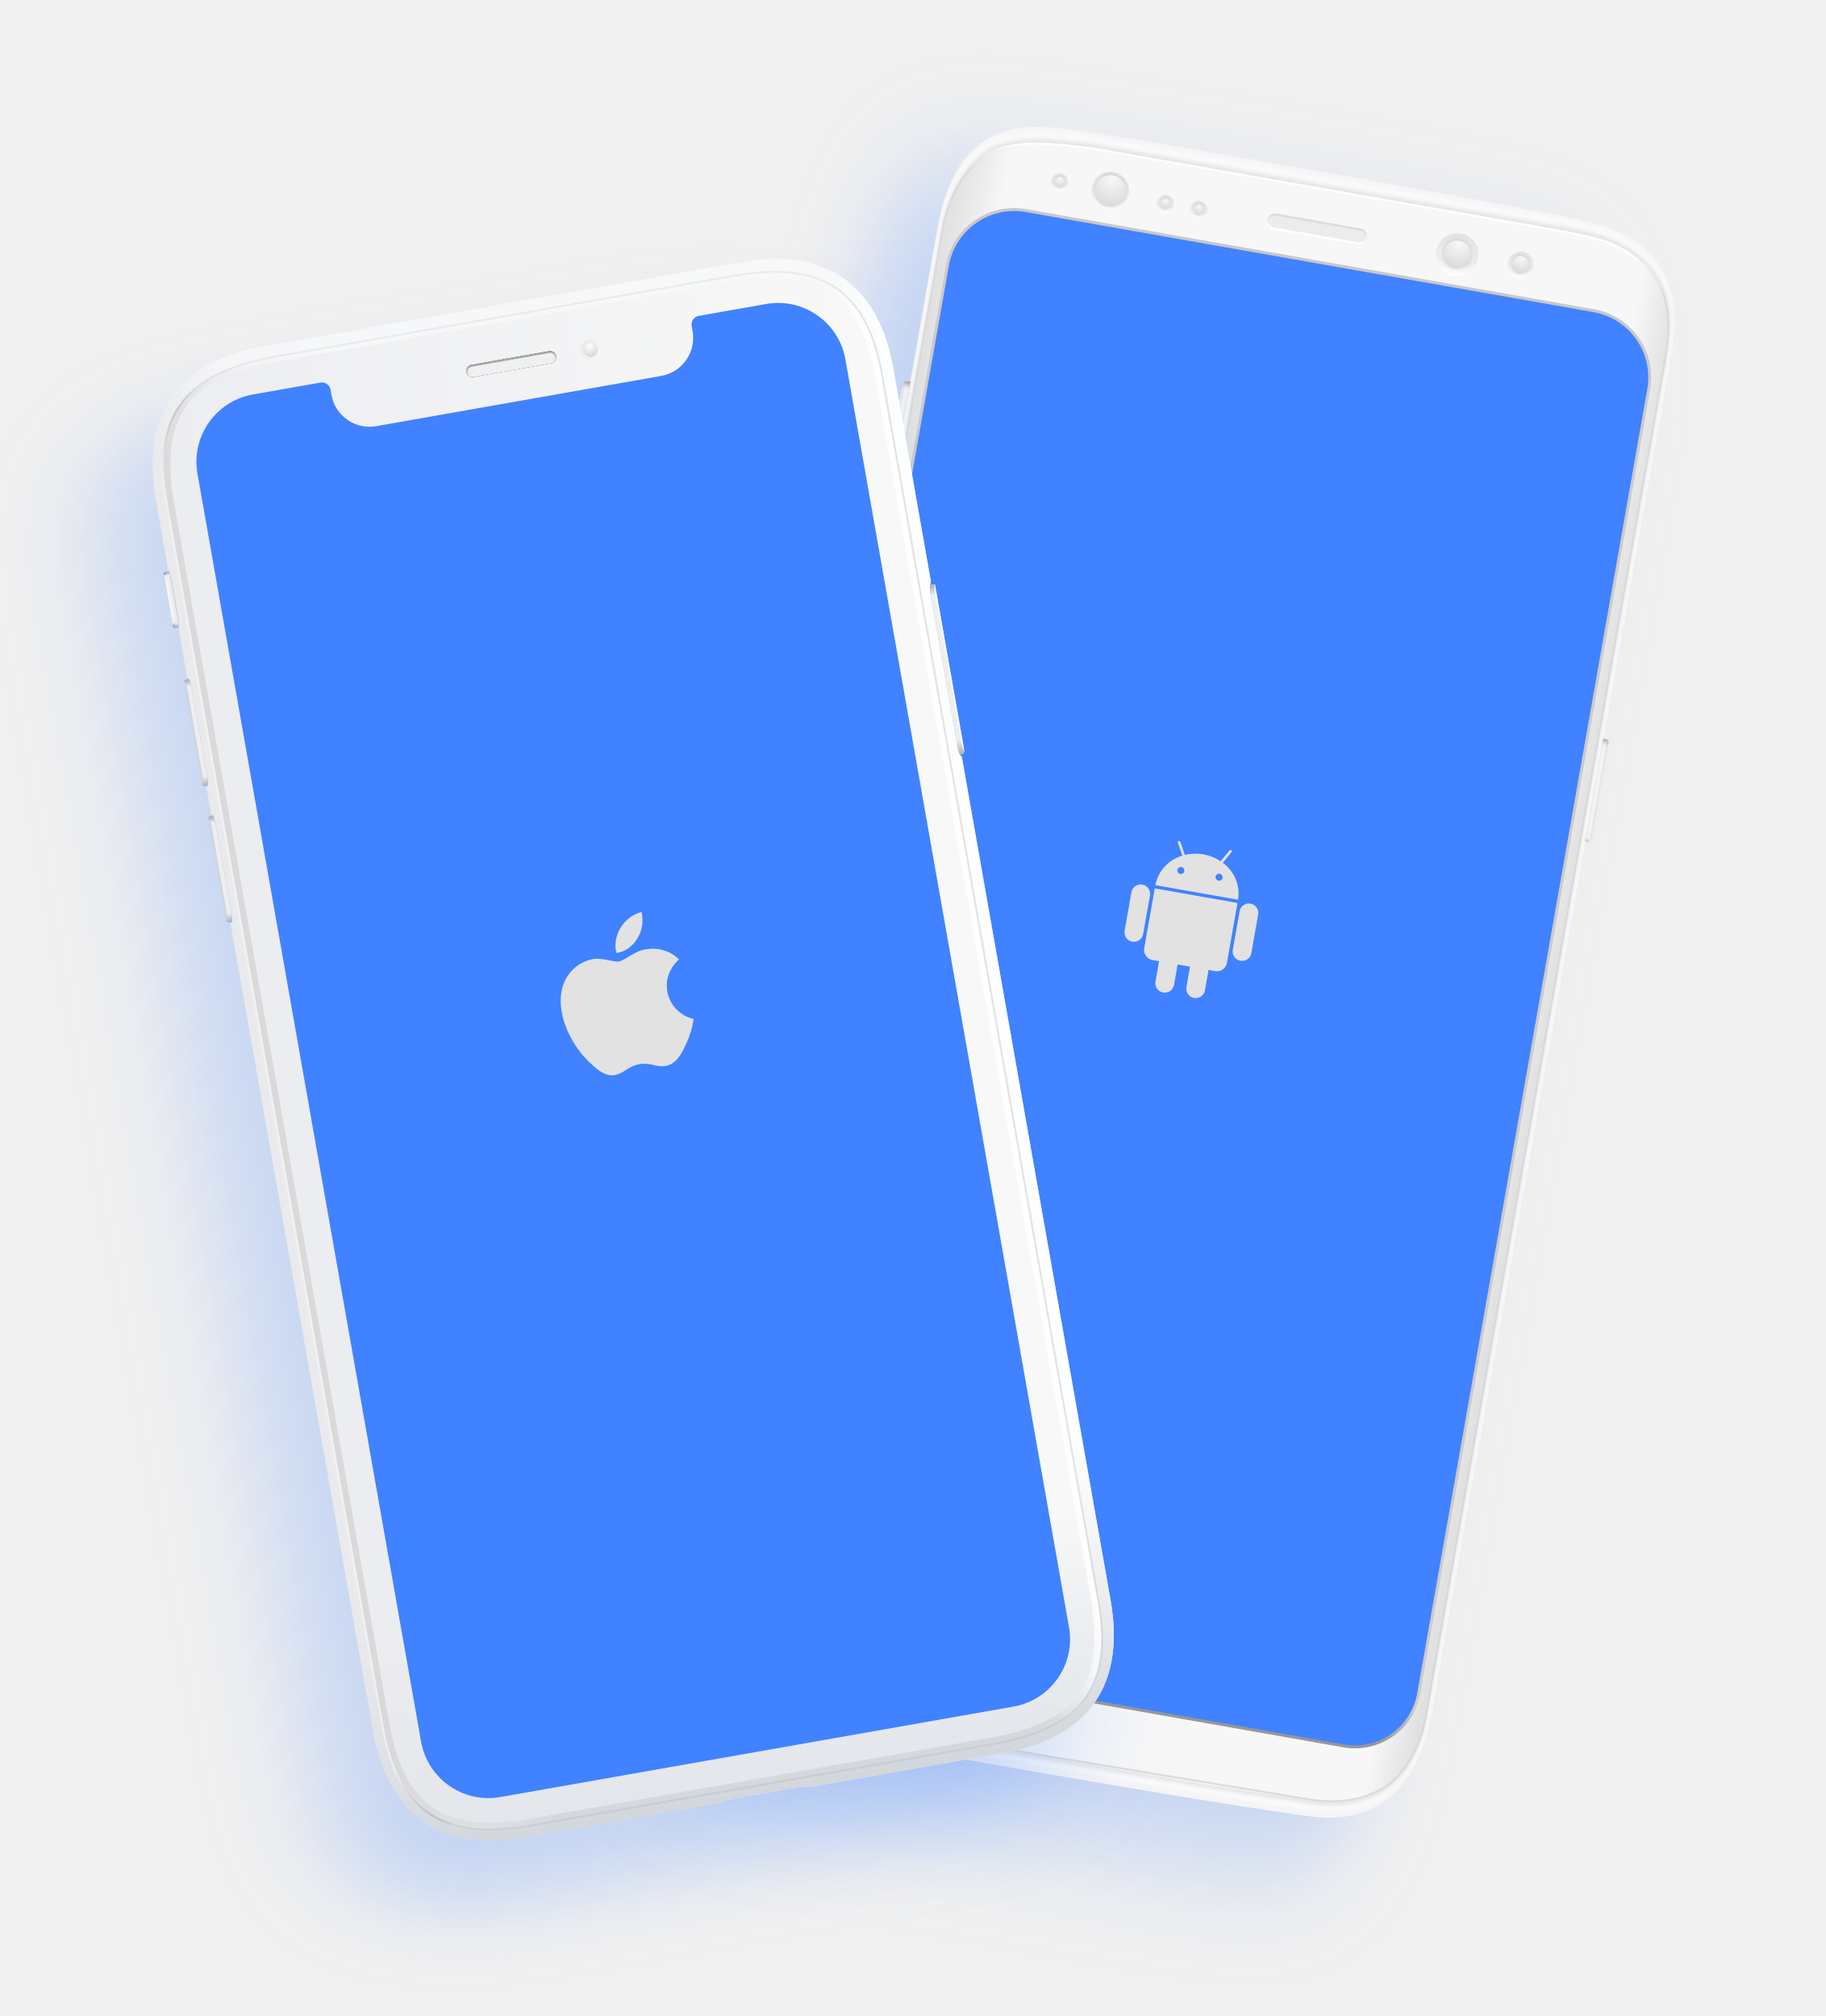
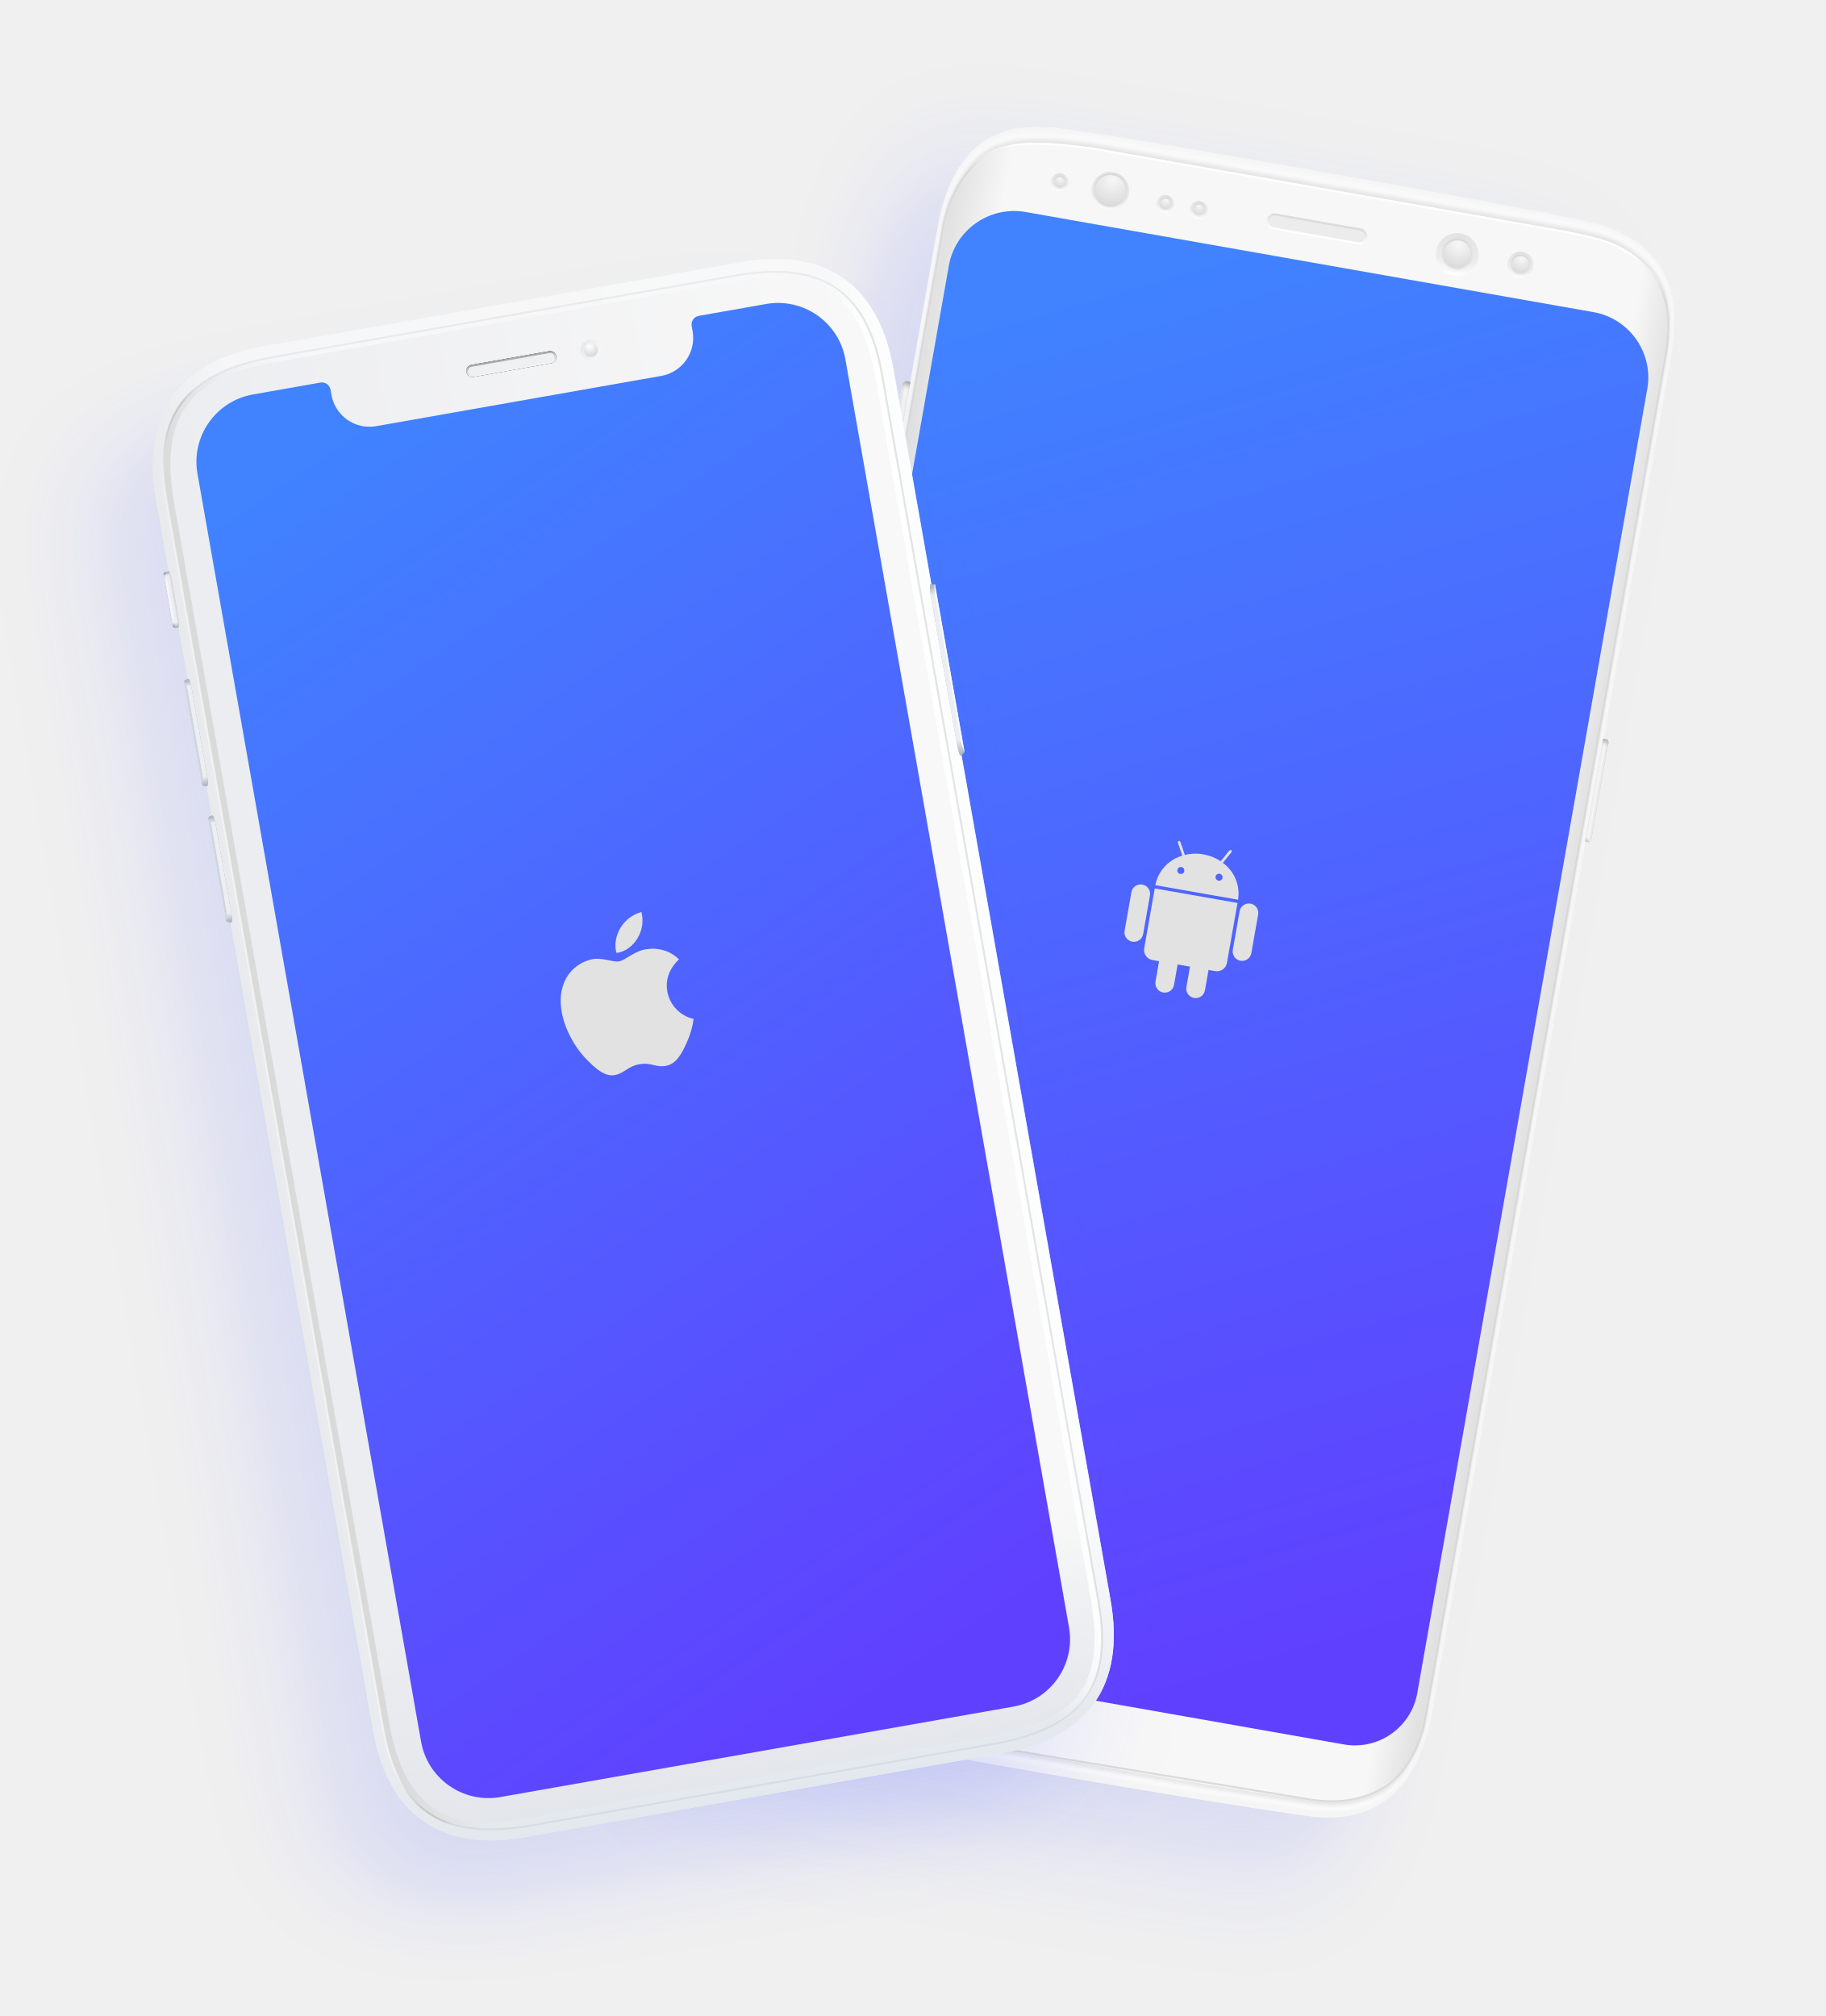
<svg xmlns="http://www.w3.org/2000/svg" xmlns:xlink="http://www.w3.org/1999/xlink" width="468" height="517">
-   <style>.B{fill:#000}.C{fill:#fff}.D{fill:#f5f5f5}.E{fill-rule:nonzero}.F{fill-opacity:.5}.G{fill:#f0f0f0}.H{stroke-width:.5}.I{fill:url(#Z)}.J{fill:url(#b)}.K{stroke-linejoin:square}</style>
+   <style>.K{fill:#000}.L{fill:#fff}.M{filter:url(#Q)}.N{fill:#f5f5f5}.O{fill-rule:nonzero}.P{fill:url(#r)}.Q{fill:url(#C)}.R{fill-opacity:.5}.S{fill:#f0f0f0}.T{stroke-width:.5}.U{fill:url(#O)}.V{fill:url(#Z)}.W{filter:url(#d)}.X{fill:url(#b)}.Y{filter:url(#v)}.Z{stroke-linejoin:square}</style>
  <defs>
-     <path d="M8.894 37.72c0-22.66 10.61-30.287 26.517-30.966 23.36-.998 113.776-.806 136.394 0 19.696.702 28.032 11.702 28.032 30.21V391.12c0 18.883-9.095 30.015-25.76 30.8-23.854 1.11-116.47 1.52-139.803.176-16.284-.938-25.38-11.324-25.38-28.322V37.72z" id="A" />
+     <path d="M8.894 37.72c0-22.66 10.6-30.287 26.517-30.966 23.36-.998 113.776-.806 136.394 0 19.696.702 28.032 11.702 28.032 30.2V391.12c0 18.883-9.095 30.015-25.76 30.8-23.854 1.1-116.47 1.52-139.803.176-16.284-.938-25.38-11.324-25.38-28.322V37.72z" id="A" />
    <filter x="-31.4%" y="-7.2%" width="147.1%" height="121.6%" id="B">
      <feOffset dx="-15" dy="15" in="SourceAlpha" />
      <feGaussianBlur stdDeviation="12.5" />
-       <feColorMatrix values="0 0 0 0 0.251 0 0 0 0 0.51 0 0 0 0 1 0 0 0 0.25 0" />
+       <feColorMatrix values="0 0 0 0 0.318 0 0 0 0 0.369 0 0 0 0 1 0 0 0 0.15 0" />
    </filter>
    <linearGradient x1="50%" y1="100%" x2="50%" y2="0%" id="C">
      <stop stop-opacity=".3" offset="0%" />
      <stop stop-opacity=".2" offset="1.952%" />
      <stop stop-opacity="0" offset="4.409%" />
      <stop stop-color="#939393" stop-opacity="0" offset="96.307%" />
      <stop stop-opacity=".2" offset="99.015%" />
      <stop stop-opacity=".3" offset="100%" />
    </linearGradient>
-     <path d="M1.004 0h.815c.104 0 .19.085.19.19v26.443c0 .104-.085.19-.19.19h-.815C.45 26.82 0 26.37 0 25.817V1.004C0 .45.45 0 1.004 0z" id="D" />
-     <path d="M1.004 0h.815c.104 0 .19.085.19.19v57.796c0 .104-.085.19-.19.19h-.815C.45 58.174 0 57.725 0 57.17V1.004C0 .45.45 0 1.004 0z" id="E" />
+     <path d="M1.004 0h.815a.19.19 0 0 1 .19.19v26.443a.19.19 0 0 1-.19.19h-.815A1.01 1.01 0 0 1 0 25.817V1.004C0 .45.45 0 1.004 0z" id="D" />
+     <path d="M1.004 0h.815a.19.19 0 0 1 .19.19v57.796a.19.19 0 0 1-.19.19h-.815C.45 58.174 0 57.725 0 57.17V1.004C0 .45.45 0 1.004 0z" id="E" />
    <path d="M0 1c0-.558.446-1 1.004-1h1.004v58.174H1.004c-.554 0-1.004-.45-1.004-1V1z" id="F" />
    <filter x="-49.8%" y="-1.7%" width="199.6%" height="103.4%" id="G">
      <feGaussianBlur stdDeviation=".5" in="SourceAlpha" />
      <feOffset dy="1" />
      <feComposite in2="SourceAlpha" operator="arithmetic" k2="-1" k3="1" />
      <feColorMatrix values="0 0 0 0 0 0 0 0 0 0 0 0 0 0 0 0 0 0 0.201 0" />
    </filter>
-     <path d="M1.042 0a.85.85 0 0 1 .852.85v25.12a.85.85 0 0 1-.852.85H.38a.19.19 0 0 1-.189-.189V.19A.19.19 0 0 1 .379 0h.663z" id="H" />
+     <path d="M1.042 0a.85.85 0 0 1 .852.85v25.12a.85.85 0 0 1-.852.85H.38a.19.19 0 0 1-.189-.189V.2A.19.19 0 0 1 .379 0h.663z" id="H" />
    <path d="M1.894.885v25.05a.89.89 0 0 1-.89.885h-.9V0h.9c.495 0 .9.396.9.885z" id="I" />
    <filter x="-56.2%" y="-3.7%" width="212.3%" height="107.5%" id="J">
      <feGaussianBlur stdDeviation=".5" in="SourceAlpha" />
      <feOffset dy="1" />
      <feComposite in2="SourceAlpha" operator="arithmetic" k2="-1" k3="1" />
      <feColorMatrix values="0 0 0 0 0 0 0 0 0 0 0 0 0 0 0 0 0 0 0.201 0" />
    </filter>
    <linearGradient x1="3.061617e-15%" y1="50%" x2="100%" y2="50%" id="K">
      <stop stop-color="#e2e2e2" offset="0%" />
      <stop stop-color="#f7f7f7" offset="6.768%" />
      <stop stop-color="#f7f7f7" offset="94.29%" />
      <stop stop-color="#e1e1e1" offset="100%" />
    </linearGradient>
    <linearGradient x1="50%" y1="0%" x2="50%" y2="100%" id="L">
      <stop stop-color="#fff" offset="0%" />
      <stop stop-color="#dadada" offset="2.302%" />
      <stop stop-color="#d8d8d8" offset="95.522%" />
      <stop stop-color="#dbdbdb" offset="100%" />
    </linearGradient>
    <path d="M10.03 36.965c0-8.028 3.094-17.064 9.12-21.46s17.272-4.986 25.354-5.35h123.134c8.887.257 14.262.314 21.223 4.825s9.84 11.195 9.84 22.74v354.526c0 7.193-2.697 15.32-7.62 19.48s-10.96 5.98-17.762 6.196c-23.678.755-45.802.755-69.27.755-23.258 0-45.308.807-68.638-.755-6.695-.448-13.574-1.746-18.215-6.196s-7.165-11.05-7.165-18.348V36.965z" id="M" />
    <filter x="-2.7%" y="-1.7%" width="105.3%" height="103.2%" id="N">
      <feOffset dy="2" in="SourceAlpha" />
      <feGaussianBlur stdDeviation=".5" />
      <feComposite in2="SourceAlpha" operator="out" />
-       <feColorMatrix values="0 0 0 0 1 0 0 0 0 1 0 0 0 0 1 0 0 0 1 0" result="C" />
+       <feColorMatrix values="0 0 0 0 1 0 0 0 0 1 0 0 0 0 1 0 0 0 1 0" result="A" />
      <feOffset dy="-2" in="SourceAlpha" />
      <feGaussianBlur stdDeviation="1" />
      <feComposite in2="SourceAlpha" operator="out" />
-       <feColorMatrix values="0 0 0 0 1 0 0 0 0 1 0 0 0 0 1 0 0 0 1 0" result="F" />
+       <feColorMatrix values="0 0 0 0 1 0 0 0 0 1 0 0 0 0 1 0 0 0 1 0" result="B" />
      <feMorphology radius="0.5" operator="dilate" in="SourceAlpha" />
      <feOffset />
      <feComposite in2="SourceAlpha" operator="out" />
-       <feColorMatrix values="0 0 0 0 1 0 0 0 0 1 0 0 0 0 1 0 0 0 0.5 0" result="I" />
+       <feColorMatrix values="0 0 0 0 1 0 0 0 0 1 0 0 0 0 1 0 0 0 0.5 0" result="C" />
      <feOffset dy="1" in="SourceAlpha" />
      <feGaussianBlur stdDeviation=".5" />
      <feComposite in2="SourceAlpha" operator="out" />
-       <feColorMatrix values="0 0 0 0 0 0 0 0 0 0 0 0 0 0 0 0 0 0 0.097 0" result="L" />
+       <feColorMatrix values="0 0 0 0 0 0 0 0 0 0 0 0 0 0 0 0 0 0 0.097 0" result="D" />
      <feOffset dy="-1" in="SourceAlpha" />
      <feGaussianBlur stdDeviation=".5" />
      <feComposite in2="SourceAlpha" operator="out" />
-       <feColorMatrix values="0 0 0 0 0 0 0 0 0 0 0 0 0 0 0 0 0 0 0.103 0" result="O" />
+       <feColorMatrix values="0 0 0 0 0 0 0 0 0 0 0 0 0 0 0 0 0 0 0.103 0" result="E" />
      <feMerge>
+         <feMergeNode in="A" />
+         <feMergeNode in="B" />
        <feMergeNode in="C" />
-         <feMergeNode in="F" />
-         <feMergeNode in="I" />
-         <feMergeNode in="L" />
-         <feMergeNode in="O" />
+         <feMergeNode in="D" />
+         <feMergeNode in="E" />
      </feMerge>
    </filter>
    <linearGradient x1="50%" y1="100%" x2="50%" y2="0%" id="O">
      <stop stop-color="#fff" offset="0%" />
      <stop stop-color="#ececec" offset="37.19%" />
      <stop stop-color="#e3e3e3" offset="100%" />
    </linearGradient>
    <ellipse id="P" cx="3.372" cy="3.361" rx="3.372" ry="3.361" />
    <filter x="0.0%" y="0.0%" width="100.0%" height="100.0%" id="Q">
      <feOffset in="SourceAlpha" />
      <feColorMatrix values="0 0 0 0 1 0 0 0 0 1 0 0 0 0 1 0 0 0 1 0" />
    </filter>
    <radialGradient cx="50%" cy="13.456%" fx="50%" fy="13.456%" r="82.613%" gradientTransform="translate(0.5,0.134558),scale(0.996839,1),rotate(90),translate(-0.5,-0.134558)" id="R">
      <stop stop-color="#f7f7f7" offset="0%" />
      <stop stop-color="#dbdbdb" offset="100%" />
    </radialGradient>
    <path d="M3.372 5.607a2.25 2.25 0 0 1-2.253-2.245 2.25 2.25 0 0 1 2.253-2.245 2.25 2.25 0 0 1 2.253 2.245 2.25 2.25 0 0 1-2.253 2.245z" id="S" />
    <filter x="-33.3%" y="-33.4%" width="166.6%" height="166.8%" id="T">
      <feOffset in="SourceAlpha" />
      <feGaussianBlur stdDeviation=".5" />
      <feColorMatrix values="0 0 0 0 0 0 0 0 0 0 0 0 0 0 0 0 0 0 0.153 0" />
    </filter>
    <path d="M5.493 10.955C2.46 10.955 0 8.503 0 5.477S2.46 0 5.493 0s5.493 2.452 5.493 5.477-2.46 5.477-5.493 5.477z" id="U" />
    <radialGradient cx="50%" cy="13.456%" fx="50%" fy="13.456%" r="82.613%" gradientTransform="translate(0.5,0.134558),scale(0.997097,1),rotate(90),translate(-0.5,-0.134558)" id="V">
      <stop stop-color="#f7f7f7" offset="0%" />
      <stop stop-color="#dbdbdb" offset="100%" />
    </radialGradient>
-     <path d="M5.493 9.066c-1.988 0-3.6-1.607-3.6-3.59s1.61-3.59 3.6-3.59 3.6 1.607 3.6 3.59-1.61 3.59-3.6 3.59z" id="W" />
+     <path d="M5.493 9.066c-1.988 0-3.6-1.607-3.6-3.6s1.6-3.6 3.6-3.6 3.6 1.607 3.6 3.6-1.6 3.6-3.6 3.6z" id="W" />
    <filter x="-20.8%" y="-20.9%" width="141.7%" height="141.8%" id="X">
      <feOffset in="SourceAlpha" />
      <feGaussianBlur stdDeviation=".5" />
      <feColorMatrix values="0 0 0 0 0 0 0 0 0 0 0 0 0 0 0 0 0 0 0.153 0" />
    </filter>
    <linearGradient x1="50%" y1="0%" x2="50%" y2="100%" id="Y">
      <stop stop-color="#dcdbdb" offset="0%" />
      <stop stop-color="#fff" offset="100%" />
    </linearGradient>
    <linearGradient x1="50%" y1="100%" x2="50%" y2="0%" id="Z">
      <stop stop-color="#fff" offset="0%" />
      <stop stop-color="#ececec" offset="37.19%" />
      <stop stop-color="#e3e3e3" offset="100%" />
    </linearGradient>
    <path d="M2.273 4.533a2.27 2.27 0 0 0 2.273-2.267A2.27 2.27 0 0 0 2.273 0 2.27 2.27 0 0 0 0 2.267a2.27 2.27 0 0 0 2.273 2.267z" id="a" />
    <radialGradient cx="50%" cy="13.456%" fx="50%" fy="13.456%" r="82.613%" gradientTransform="translate(0.5,0.134558),scale(0.997097,1),rotate(90),translate(-0.5,-0.134558)" id="b">
      <stop stop-color="#f7f7f7" offset="0%" />
      <stop stop-color="#dbdbdb" offset="100%" />
    </radialGradient>
-     <path d="M2.273 3.59c.732 0 1.326-.592 1.326-1.322S3.005.944 2.273.944.947 1.536.947 2.267 1.54 3.59 2.273 3.59z" id="c" />
+     <path d="M2.273 3.6c.732 0 1.326-.592 1.326-1.322S3.005.944 2.273.944.947 1.536.947 2.267 1.54 3.6 2.273 3.6z" id="c" />
    <filter x="-56.6%" y="-56.7%" width="213.1%" height="213.5%" id="d">
      <feOffset in="SourceAlpha" />
      <feGaussianBlur stdDeviation=".5" />
      <feColorMatrix values="0 0 0 0 0 0 0 0 0 0 0 0 0 0 0 0 0 0 0.153 0" />
    </filter>
    <ellipse id="e" cx="4.87" cy="4.855" rx="4.87" ry="4.855" />
-     <path d="M4.87 8.9C2.63 8.9.812 7.1.812 4.855S2.63.81 4.87.81s4.06 1.81 4.06 4.046S7.112 8.9 4.87 8.9z" id="f" />
+     <path d="M4.87 8.9C2.63 8.9.812 7.1.812 4.855S2.63.8 4.87.8s4.06 1.8 4.06 4.046S7.112 8.9 4.87 8.9z" id="f" />
    <filter x="-18.5%" y="-18.5%" width="137.0%" height="137.1%" id="g">
      <feOffset in="SourceAlpha" />
      <feGaussianBlur stdDeviation=".5" />
      <feColorMatrix values="0 0 0 0 0 0 0 0 0 0 0 0 0 0 0 0 0 0 0.153 0" />
    </filter>
-     <linearGradient x1="50%" y1="0%" x2="50%" y2="100%" id="h">
-       <stop stop-color="#c8c8c8" offset="0%" />
-       <stop stop-color="#cbcbcb" offset="5.683%" />
-       <stop stop-color="#cbcbcb" offset="97.139%" />
-       <stop stop-color="#979797" offset="100%" />
+     <linearGradient x1="38.106%" y1="0%" x2="61.894%" y2="100%" id="h">
+       <stop stop-color="#4082ff" offset="0%" />
+       <stop stop-color="#6040ff" offset="100%" />
    </linearGradient>
    <linearGradient x1="3.061617e-15%" y1="50%" x2="100%" y2="50%" id="i">
      <stop stop-color="#cfd3d8" offset="0%" />
      <stop stop-color="#ecedf0" offset="12.576%" />
      <stop stop-color="#f0f1f2" offset="93.342%" />
      <stop stop-color="#fbfeff" offset="100%" />
    </linearGradient>
    <linearGradient x1="50%" y1="80.194%" x2="50%" y2="100%" id="j">
      <stop stop-color="#fff" stop-opacity=".5" offset="0%" />
-       <stop stop-color="#d0d5da" offset="100%" />
-     </linearGradient>
-     <path d="M159.696 0c22.01 0 33.757 11.737 33.757 33.738v55.44c-.216.23-.38.78-.433 1.46h-.017v42.057l.114 1.35c.08.36.198.638.336.785v219.618c0 21.996-11.747 33.738-33.757 33.738h-50.764c-.47-.25-1.32-.424-2.308-.447l-18.22-.003c-1.082 0-2.027.18-2.533.45H35.107c-22 0-33.757-11.74-33.757-33.736V144.325c.262-.16.45-.628.45-1.502l-.017-25.887c-.05-.674-.217-.964-.432-1.066v-7.08c.262-.16.45-.628.45-1.502L1.783 81.4c-.05-.674-.217-.964-.432-1.066V67.714c.307-.658.315-2.748.45-4.29v-6.2c-.005-.686-.048-3.928-.45-4.818V33.738C1.35 11.737 13.098 0 35.107 0h124.59z" id="k" />
+       <stop stop-color="#e2e7ed" offset="100%" />
+     </linearGradient>
+     <path d="M159.696 0c22 0 33.757 11.737 33.757 33.738v320.707c0 21.996-11.747 33.738-33.757 33.738H35.107c-22 0-33.757-11.74-33.757-33.736v-320.7C1.35 11.737 13.098 0 35.107 0h124.6z" id="k" />
    <filter x="-31.2%" y="-7.7%" width="146.8%" height="123.2%" id="l">
      <feOffset dx="-15" dy="15" in="SourceAlpha" />
      <feGaussianBlur stdDeviation="12.5" />
-       <feColorMatrix values="0 0 0 0 0.251 0 0 0 0 0.51 0 0 0 0 1 0 0 0 0.25 0" />
+       <feColorMatrix values="0 0 0 0 0.318 0 0 0 0 0.369 0 0 0 0 1 0 0 0 0.15 0" />
    </filter>
    <linearGradient x1="3.061617e-15%" y1="50%" x2="100%" y2="50%" id="m">
      <stop stop-color="#d9d9d9" offset="0%" />
      <stop stop-color="#edf1f4" stop-opacity="0" offset="20.422%" />
      <stop stop-color="#eef1f4" stop-opacity="0" offset="90.348%" />
      <stop stop-color="#fff" offset="100%" />
    </linearGradient>
    <linearGradient x1="3.061617e-15%" y1="50%" x2="100%" y2="50%" id="n">
      <stop stop-color="#fff" stop-opacity=".5" offset="0%" />
      <stop stop-opacity=".05" offset="6.577%" />
      <stop stop-opacity=".05" offset="94.92%" />
      <stop stop-opacity=".1" offset="100%" />
    </linearGradient>
    <linearGradient x1="1.41638472e-14%" y1="50%" x2="100%" y2="50%" id="o">
      <stop stop-color="#ecedf0" offset="0%" />
      <stop stop-color="#f8f8f8" offset="100%" />
    </linearGradient>
    <linearGradient x1="50%" y1="85.558%" x2="50%" y2="100%" id="p">
      <stop stop-color="#e3e6eb" stop-opacity="0" offset="0%" />
      <stop stop-color="#e3e6eb" offset="100%" />
    </linearGradient>
-     <path d="M157.678 4.498c22.293 0 30.826 8.99 30.826 31.315V352.82c0 22.32-8.532 30.865-31.726 30.865H37.125c-21.844 0-31.276-8.546-31.276-30.415V35.813c0-22.324 8.983-31.315 31.276-31.315h120.553z" id="q" />
+     <path d="M157.678 4.498c22.293 0 30.826 9 30.826 31.315V352.82c0 22.32-8.532 30.865-31.726 30.865H37.125c-21.844 0-31.276-8.546-31.276-30.415V35.813c0-22.324 8.983-31.315 31.276-31.315h120.553z" id="q" />
    <linearGradient x1="50%" y1="1.699%" x2="50%" y2="98.563%" id="r">
      <stop stop-color="#b1b8c2" offset="0%" />
      <stop stop-color="#eceef1" offset="5.164%" />
      <stop stop-color="#edeef1" offset="92.073%" />
      <stop stop-color="#b1b8c2" offset="100%" />
    </linearGradient>
-     <path d="M.225 2.938C.257 1.622.464.624.596.24 1.645.495 1.8.42 1.8.42v43.778s-.328.494-1.203.612c-.12-.14-.292-.53-.37-2.47v-39.4z" id="s" />
+     <path d="M.225 2.938C.257 1.622.464.624.596.24 1.645.495 1.8.42 1.8.42v43.778s-.328.494-1.203.612c-.12-.14-.292-.53-.37-2.47V2.94z" id="s" />
    <filter x="-0.0%" y="0.0%" width="100.0%" height="100.0%" id="t">
      <feOffset in="SourceAlpha" />
      <feColorMatrix values="0 0 0 0 0 0 0 0 0 0 0 0 0 0 0 0 0 0 0.3 0" />
    </filter>
    <path d="M1.575 2.938c-.032-1.316 0-2.247-.383-2.76A10.85 10.85 0 0 0 0 .419v27.135c.184.118.58.28 1.192.487.233-.352.304-.404.383-2.346V2.938z" id="u" />
    <filter x="0.0%" y="0.0%" width="100.0%" height="100.0%" id="v">
      <feOffset in="SourceAlpha" />
      <feColorMatrix values="0 0 0 0 0 0 0 0 0 0 0 0 0 0 0 0 0 0 0.3 0" />
    </filter>
    <path d="M1.575 2.938c-.032-1.316-.15-2.64-.37-2.815C.835.184.433.282 0 .42v27.135c.06.183.443.34 1.148.468.248-.294.426-.7.426-2.327V2.938z" id="w" />
    <linearGradient x1="3.061617e-15%" y1="50%" x2="100%" y2="50%" id="x">
      <stop stop-color="#d0d5da" stop-opacity="0" offset="0%" />
      <stop stop-color="#d0d4d9" stop-opacity="0" offset="68.42%" />
      <stop stop-color="#d0d4d9" offset="100%" />
    </linearGradient>
    <path d="M1.8 1.8C1.8.724 1.527 0 1.527 0H.42L0 .42v13.64l.45.5 1.078.003s.272-1.146.272-2.408V1.8z" id="y" />
    <linearGradient x1="50%" y1="8.515%" x2="50%" y2="91.923%" id="z">
      <stop stop-color="#111" offset="0%" />
      <stop stop-color="#fefefe" offset="15.353%" />
      <stop stop-color="#fefefe" offset="83.104%" />
      <stop stop-color="#1d1d1d" offset="100%" />
    </linearGradient>
    <linearGradient x1="50%" y1="100%" x2="50%" y2="0%" id="AA">
      <stop stop-color="#fff" stop-opacity=".2" offset="0%" />
      <stop stop-opacity=".3" offset="100%" />
    </linearGradient>
-     <path d="M0 1.574c0 .87.705 1.574 1.574 1.574H21.82c.87 0 1.574-.705 1.574-1.574S22.69 0 21.82 0H1.574C.705 0 0 .705 0 1.574z" id="AB" />
+     <path d="M0 1.574c0 .87.705 1.574 1.574 1.574H21.82c.87 0 1.574-.705 1.574-1.574S22.7 0 21.82 0H1.574C.705 0 0 .705 0 1.574z" id="AB" />
    <filter x="0.0%" y="0.0%" width="100.0%" height="100.0%" id="AC">
      <feOffset in="SourceAlpha" />
      <feComposite in2="SourceAlpha" operator="out" />
-       <feColorMatrix values="0 0 0 0 1 0 0 0 0 1 0 0 0 0 1 0 0 0 0.5 0" result="B" />
-       <feOffset in="SourceAlpha" />
-       <feComposite in2="SourceAlpha" operator="out" />
-       <feColorMatrix values="0 0 0 0 0 0 0 0 0 0 0 0 0 0 0 0 0 0 1 0" result="D" />
+       <feColorMatrix values="0 0 0 0 1 0 0 0 0 1 0 0 0 0 1 0 0 0 0.5 0" result="A" />
+       <feOffset in="SourceAlpha" />
+       <feComposite in2="SourceAlpha" operator="out" />
+       <feColorMatrix values="0 0 0 0 0 0 0 0 0 0 0 0 0 0 0 0 0 0 1 0" result="B" />
      <feMerge>
+         <feMergeNode in="A" />
        <feMergeNode in="B" />
-         <feMergeNode in="D" />
      </feMerge>
    </filter>
    <linearGradient x1="29.811%" y1="100%" x2="66.034%" y2="11.545%" id="AD">
      <stop stop-color="#f5f9fc" offset="0%" />
      <stop stop-color="#eaeaea" offset="100%" />
    </linearGradient>
    <radialGradient cx="75%" cy="37.5%" fx="75%" fy="37.5%" r="67.497%" gradientTransform="translate(0.75,0.375),scale(1,0.999841),rotate(90),translate(-0.75,-0.375)" id="AE">
      <stop stop-color="#fff" offset="0%" />
      <stop stop-color="#dbdbdc" offset="100%" />
    </radialGradient>
    <circle id="AF" cx="3.599" cy="3.374" r="1.799" />
-     <path id="AG" d="M-.798-.45S.3-.592.45 2.7v21.516c0 3.718-1.08 3.917-1.248 4.123l-.102-.65c.624-.928.726-2.06.726-3.825V4.482c0-2.105-.45-4.148-.624-4.14V-.45z" />
+     <linearGradient x1="39.332%" y1="0%" x2="60.668%" y2="100%" id="AG">
+       <stop stop-color="#4082ff" offset="0%" />
+       <stop stop-color="#6040ff" offset="100%" />
+     </linearGradient>
+     <path id="AH" d="M-.798-.45S.3-.592.45 2.7v21.516c0 3.718-1.08 3.917-1.248 4.123l-.102-.65c.624-.928.726-2.06.726-3.825V4.482c0-2.105-.45-4.148-.624-4.14V-.45z" />
  </defs>
  <g transform="translate(32 20)" fill="none" fill-rule="evenodd">
    <g transform="matrix(.984808 .173648 -.173648 .984808 206.1056 .112503)">
-       <use filter="url(#B)" xlink:href="#A" class="B" />
-       <use xlink:href="#A" class="D" />
+       <use filter="url(#B)" xlink:href="#A" class="K" />
+       <use xlink:href="#A" class="N" />
      <g transform="translate(7 77.396)">
        <g transform="translate(0 82.729)">
-           <mask id="AH" class="C">
+           <mask id="AI" class="L">
            <use xlink:href="#D" />
          </mask>
-           <use xlink:href="#D" class="D" />
-           <use fill="url(#C)" xlink:href="#D" class="F" />
-           <rect mask="url(#AH)" x="-.758" width="1.515" height="26.821" rx=".758" class="G" />
-         </g>
-         <mask id="AI" class="C">
+           <use xlink:href="#D" class="N" />
+           <use xlink:href="#D" class="Q R" />
+           <rect mask="url(#AI)" x="-.758" width="1.515" height="26.821" rx=".758" class="S" />
+         </g>
+         <mask id="AJ" class="L">
          <use xlink:href="#E" />
        </mask>
-         <use xlink:href="#E" class="D" />
-         <use fill="url(#C)" xlink:href="#E" class="F" />
-         <rect mask="url(#AI)" x="-.758" width="1.515" height="58.174" rx=".758" class="G" />
-         <g mask="url(#AI)" class="B">
+         <use xlink:href="#E" class="N" />
+         <use xlink:href="#E" class="Q R" />
+         <rect mask="url(#AJ)" x="-.758" width="1.515" height="58.174" rx=".758" class="S" />
+         <g mask="url(#AJ)" class="K">
          <use filter="url(#G)" xlink:href="#F" />
        </g>
        <g transform="translate(192.459 59.308)">
-           <mask id="AJ" class="C">
+           <mask id="AK" class="L">
            <use xlink:href="#H" />
          </mask>
-           <use xlink:href="#H" class="D" />
-           <use fill="url(#C)" xlink:href="#H" class="F" />
-           <path d="M2.652.752v25.316c0 .413-.34.752-.758.752s-.758-.337-.758-.752V.752c0-.413.34-.752.758-.752s.758.337.758.752z" mask="url(#AJ)" class="G" />
-           <g mask="url(#AJ)" class="B">
+           <use xlink:href="#H" class="N" />
+           <use xlink:href="#H" class="Q R" />
+           <path d="M2.652.752v25.316c0 .413-.34.752-.758.752s-.758-.337-.758-.752V.752c0-.413.34-.752.758-.752s.758.337.758.752z" mask="url(#AK)" class="S" />
+           <g mask="url(#AK)" class="K">
            <use filter="url(#J)" xlink:href="#I" />
          </g>
        </g>
      </g>
-       <use filter="url(#N)" xlink:href="#M" class="B" />
-       <path stroke="url(#L)" d="M10.28 36.965V393.38c0 7.283 2.53 13.797 7.088 18.168 4.016 3.85 9.784 5.573 18.06 6.127 10.753.72 21.595.983 35.31.962l15.772-.103 17.54-.104 69.263-.755c7.1-.226 12.943-2.194 17.608-6.137 4.61-3.897 7.53-11.7 7.53-19.3V37.72c0-11.48-2.85-18.076-9.726-22.53-2.097-1.358-4.088-2.337-6.133-3.03-3.553-1.203-6.48-1.5-13.833-1.723l-1.12-.032H44.515c-13.287.596-20.338 1.74-25.218 5.3-5.582 4.073-9.016 12.65-9.016 21.26z" fill="url(#K)" class="H K" />
+       <use filter="url(#N)" xlink:href="#M" class="K" />
+       <path stroke="url(#L)" d="M10.28 36.965V393.38c0 7.283 2.53 13.797 7.088 18.168 4.016 3.85 9.784 5.573 18.06 6.127 10.753.72 21.595.983 35.3.962l15.772-.103 17.54-.104 69.263-.755c7.1-.226 12.943-2.194 17.608-6.137 4.6-3.897 7.53-11.7 7.53-19.3V37.72c0-11.48-2.85-18.076-9.726-22.53-2.097-1.358-4.088-2.337-6.133-3.03-3.553-1.203-6.48-1.5-13.833-1.723l-1.12-.032H44.515c-13.287.596-20.338 1.74-25.218 5.3-5.582 4.073-9.016 12.65-9.016 21.26z" fill="url(#K)" class="T Z" />
      <g transform="translate(154.375 17.333)">
-         <use filter="url(#Q)" xlink:href="#P" class="B" />
-         <use fill="url(#O)" xlink:href="#P" />
-         <g class="E">
-           <use filter="url(#T)" xlink:href="#S" class="B" />
+         <use xlink:href="#P" class="K M" />
+         <use xlink:href="#P" class="U" />
+         <g class="O">
+           <use filter="url(#T)" xlink:href="#S" class="K" />
          <use fill="url(#R)" xlink:href="#S" />
        </g>
      </g>
-       <g transform="translate(135.811 15.444)" class="E">
-         <use filter="url(#Q)" xlink:href="#U" class="B" />
-         <use fill="url(#O)" xlink:href="#U" />
-         <use filter="url(#X)" xlink:href="#W" class="B" />
+       <g transform="translate(135.811 15.444)" class="O">
+         <use xlink:href="#U" class="K M" />
+         <use xlink:href="#U" class="U" />
+         <use filter="url(#X)" xlink:href="#W" class="K" />
        <use fill="url(#V)" xlink:href="#W" />
      </g>
      <rect x="91.96" y="18.938" width="25.571" height="3.589" rx="1.795" fill="#ececec" stroke="url(#Y)" stroke-width=".567" />
      <g transform="translate(71.784 18.844)">
-         <use filter="url(#Q)" xlink:href="#a" class="B" />
-         <use xlink:href="#a" class="I" />
-         <use filter="url(#d)" xlink:href="#c" class="B" />
-         <use xlink:href="#c" class="J" />
+         <use xlink:href="#a" class="K M" />
+         <use xlink:href="#a" class="V" />
+         <use xlink:href="#c" class="K W" />
+         <use xlink:href="#c" class="X" />
      </g>
      <g transform="translate(63.071 18.844)">
-         <use filter="url(#Q)" xlink:href="#j" class="B" href="#a" />
-         <use xlink:href="#j" class="I" href="#a" />
-         <use filter="url(#d)" xlink:href="#l" class="B" href="#c" />
-         <use xlink:href="#l" class="J" href="#c" />
+         <use xlink:href="#j" href="#a" class="K M" />
+         <use xlink:href="#j" href="#a" class="V" />
+         <use xlink:href="#l" href="#c" class="K W" />
+         <use xlink:href="#l" href="#c" class="X" />
      </g>
      <g transform="translate(46.022 15.444)">
-         <use filter="url(#Q)" xlink:href="#e" class="B" />
-         <use fill="url(#O)" xlink:href="#e" />
-         <g class="E">
-           <use filter="url(#g)" xlink:href="#f" class="B" />
+         <use xlink:href="#e" class="K M" />
+         <use xlink:href="#e" class="U" />
+         <g class="O">
+           <use filter="url(#g)" xlink:href="#f" class="K" />
          <use fill="url(#R)" xlink:href="#f" />
        </g>
      </g>
      <g transform="translate(35.414 18.088)">
-         <use filter="url(#Q)" xlink:href="#t" class="B" href="#a" />
-         <use xlink:href="#t" class="I" href="#a" />
-         <use filter="url(#d)" xlink:href="#v" class="B" href="#c" />
-         <use xlink:href="#v" class="J" href="#c" />
-       </g>
-       <path d="M13.063 46.44c0-9.61 7.78-17.398 17.384-17.398h147.84c9.602 0 17.384 7.787 17.384 17.398v339.565c0 9.192-7.442 16.638-16.636 16.638H29.7a16.64 16.64 0 0 1-16.636-16.638V46.44z" stroke="url(#h)" stroke-width=".756" fill="#4082ff" />
+         <use xlink:href="#t" href="#a" class="K M" />
+         <use xlink:href="#t" href="#a" class="V" />
+         <use xlink:href="#v" href="#c" class="K W" />
+         <use xlink:href="#v" href="#c" class="X" />
+       </g>
+       <path d="M13.44 46.44c0-9.4 7.6-17.02 17.006-17.02h147.84c9.392 0 17.006 7.617 17.006 17.02v339.565c0 8.98-7.27 16.26-16.258 16.26H29.7c-8.98 0-16.258-7.28-16.258-16.26V46.44z" fill="url(#h)" />
      <path d="M114.713 194.497v15.597c0 1.436-1.166 2.6-2.604 2.6h-1.73V218c0 1.332-1.08 2.41-2.415 2.41s-2.415-1.08-2.415-2.41v-5.316h-3.215V218c0 1.332-1.08 2.41-2.415 2.41s-2.415-1.08-2.415-2.41v-5.316h-1.73c-1.438 0-2.604-1.164-2.604-2.6v-15.597h21.544zm2.106-.093a2.42 2.42 0 0 1 2.415 0 2.41 2.41 0 0 1 1.207 2.088v10.047c0 1.332-1.08 2.41-2.415 2.41s-2.415-1.08-2.415-2.41v-10.047a2.41 2.41 0 0 1 1.207-2.088zm-26.963-.323c1.334 0 2.415 1.08 2.415 2.41v10.047c0 1.332-1.08 2.41-2.415 2.41s-2.415-1.08-2.415-2.41v-10.047c0-1.332 1.08-2.41 2.415-2.41zm20.776-12.66a.43.43 0 0 1 .163.045c.082.04.142.114.167.202s.01.182-.037.26l-1.705 3.074c3.31 1.623 5.433 4.96 5.493 8.644H93.17c.06-3.686 2.188-7.027 5.507-8.644l-1.705-3.074a.33.33 0 0 1 .13-.461c.164-.088.37-.03.462.13l1.712 3.113a11.59 11.59 0 0 1 9.334 0l1.725-3.113c.058-.11.174-.18.3-.175zm-11.32 6.55c-.34-.14-.73-.065-.99.195a.9.9 0 0 0-.195.987c.142.338.474.557.84.555a.9.9 0 0 0 .898-.897c.003-.367-.217-.698-.555-.84zm9.946 0c-.34-.14-.73-.065-.99.195a.9.9 0 0 0-.195.987c.142.338.474.557.84.555a.9.9 0 0 0 .635-.263c.168-.168.263-.396.263-.634.003-.367-.217-.698-.555-.84z" fill="#e2e2e2" />
    </g>
    <g transform="matrix(.984808 -.173648 .173648 .984808 .706674 74.95257)">
-       <use filter="url(#l)" xlink:href="#k" class="B" />
+       <use filter="url(#l)" xlink:href="#k" class="K" />
      <use fill="url(#i)" xlink:href="#k" />
      <use fill="url(#j)" xlink:href="#k" />
-       <path d="M157.496 3.15c22.3 0 32.808 9.185 32.808 31.486v319.813c0 22.297-10.517 31.037-32.808 31.037H37.307c-22.292 0-33.258-8.74-33.258-31.037V34.635C4.05 12.334 15.017 3.15 37.307 3.15h120.188z" stroke="url(#n)" fill="url(#m)" class="H" />
+       <path d="M157.496 3.15c22.3 0 32.808 9.185 32.808 31.486V354.45c0 22.297-10.517 31.037-32.808 31.037H37.307c-22.292 0-33.258-8.74-33.258-31.037V34.635C4.05 12.334 15.017 3.15 37.307 3.15h120.188z" stroke="url(#n)" fill="url(#m)" class="T" />
      <use fill="url(#o)" xlink:href="#q" />
      <use fill="url(#p)" xlink:href="#q" />
      <g transform="translate(192.553 89.512)">
-         <mask id="AK" class="C">
+         <mask id="AL" class="L">
          <use xlink:href="#s" />
        </mask>
-         <use filter="url(#t)" xlink:href="#s" class="B" />
-         <use fill="url(#r)" xlink:href="#s" />
-         <path d="M2.598-.45S1.49-.592 1.35 2.7v38.16c0 3.718 1.08 3.917 1.248 4.123l.102-.65c-.624-.928-.726-2.06-.726-3.825V4.482c0-2.105.45-4.148.624-4.14V-.45z" fill="#f7faff" mask="url(#AK)" />
+         <use filter="url(#t)" xlink:href="#s" class="K" />
+         <use xlink:href="#s" class="P" />
+         <path d="M2.598-.45S1.5-.592 1.35 2.7v38.16c0 3.718 1.08 3.917 1.248 4.123l.102-.65c-.624-.928-.726-2.06-.726-3.825V4.482c0-2.105.45-4.148.624-4.14V-.45z" fill="#f7faff" mask="url(#AL)" />
      </g>
      <g transform="translate(.45 80.515)">
        <g transform="translate(0 35.535)">
-           <mask id="AL" class="C">
+           <mask id="AM" class="L">
            <use xlink:href="#u" />
          </mask>
-           <use filter="url(#v)" xlink:href="#u" class="B" />
-           <use fill="url(#r)" xlink:href="#u" />
-           <use xlink:href="#AG" fill="#d0d5da" mask="url(#AL)" />
-         </g>
-         <mask id="AM" class="C">
+           <use xlink:href="#u" class="K Y" />
+           <use xlink:href="#u" class="P" />
+           <use xlink:href="#AH" fill="#d0d5da" mask="url(#AM)" />
+         </g>
+         <mask id="AN" class="L">
          <use xlink:href="#w" />
        </mask>
-         <use filter="url(#v)" xlink:href="#w" class="B" />
-         <use fill="url(#r)" xlink:href="#w" />
-         <use xlink:href="#AG" fill="#d0d5da" mask="url(#AM)" />
+         <use xlink:href="#w" class="K Y" />
+         <use xlink:href="#w" class="P" />
+         <use xlink:href="#AH" fill="#d0d5da" mask="url(#AN)" />
      </g>
      <g transform="translate(0 52.627)">
-         <mask id="AN" class="C">
+         <mask id="AO" class="L">
          <use xlink:href="#y" />
        </mask>
-         <use filter="url(#v)" xlink:href="#y" class="B" />
-         <use fill="url(#r)" xlink:href="#y" />
+         <use xlink:href="#y" class="K Y" />
+         <use xlink:href="#y" class="P" />
        <use fill="url(#x)" xlink:href="#y" />
-         <path d="M0-.9c-.073 0 .675.812.675 2.83v9.984c0 3.183-.705 3.064-.826 3.273l-.073-.658c.45-.94.45-1.947.45-2.834V2.7c0-1.276-.252-2.806-.376-2.797L0-.9z" fill="url(#z)" style="mix-blend-mode:soft-light" mask="url(#AN)" />
+         <path d="M0-.9c-.073 0 .675.812.675 2.83v9.984c0 3.183-.705 3.064-.826 3.273l-.073-.658c.45-.94.45-1.947.45-2.834V2.7c0-1.276-.252-2.806-.376-2.797L0-.9z" fill="url(#z)" style="mix-blend-mode:soft-light" mask="url(#AO)" />
      </g>
      <g transform="translate(85.479 13.944)">
-         <use filter="url(#AC)" xlink:href="#AB" class="B" />
-         <path stroke="url(#AA)" d="M.25 1.574c0 .73.593 1.324 1.324 1.324H21.82c.73 0 1.324-.593 1.324-1.324S22.55.25 21.82.25H1.574C.843.25.25.843.25 1.574z" fill="#eef0f1" class="H K" />
+         <use filter="url(#AC)" xlink:href="#AB" class="K" />
+         <path stroke="url(#AA)" d="M.25 1.574c0 .73.593 1.324 1.324 1.324H21.82c.73 0 1.324-.593 1.324-1.324S22.55.25 21.82.25H1.574C.843.25.25.843.25 1.574z" fill="#eef0f1" class="T Z" />
      </g>
      <g transform="matrix(.275637 -.961262 .961262 .275637 113.6362 18.04838)">
        <circle fill="url(#AD)" cx="3.599" cy="3.374" r="2.699" />
        <use fill="url(#AE)" xlink:href="#AF" />
      </g>
-       <path d="M48.14 11.695a2.25 2.25 0 0 1 2.249 2.249v1.35a9.9 9.9 0 0 0 9.898 9.896h74.232a9.9 9.9 0 0 0 9.898-9.896v-1.35a2.25 2.25 0 0 1 2.249-2.249H164.2c9.7 0 17.546 7.854 17.546 17.542v330.158c0 9.688-7.856 17.542-17.546 17.542H30.593c-9.7 0-17.546-7.854-17.546-17.542V29.237c0-9.688 7.856-17.542 17.546-17.542H48.14z" fill="#4082ff" />
-       <path d="M108.63 180.965c-.047-5.07 4.188-7.5 4.377-7.62-1.7-2.416-4.454-3.9-7.43-4.003-3.155-.314-6.16 1.835-7.762 1.835s-4.053-1.788-6.688-1.74c-3.494.097-6.68 2.003-8.383 5.017-3.574 6.13-.912 15.205 2.567 20.17 1.702 2.435 3.736 5.164 6.397 5.07s3.54-1.64 6.64-1.64 3.98 1.64 6.695 1.588 4.513-2.475 6.2-4.917c1.206-1.754 2.15-3.67 2.803-5.69-3.268-1.387-5.395-4.553-5.418-8.066zm-5.1-14.878c1.53-1.772 2.288-4.07 2.108-6.392-2.31.22-4.445 1.305-5.972 3.03-1.31 1.5-2.46 3.896-2.148 6.198 2.27.173 4.594-1.14 6.012-2.836z" fill="#e2e2e2" class="E" />
+       <path d="M48.14 11.695a2.25 2.25 0 0 1 2.249 2.249v1.35a9.9 9.9 0 0 0 9.898 9.896h74.232a9.9 9.9 0 0 0 9.898-9.896v-1.35a2.25 2.25 0 0 1 2.249-2.249H164.2a17.54 17.54 0 0 1 17.546 17.542v330.158c0 9.688-7.856 17.542-17.546 17.542H30.593a17.54 17.54 0 0 1-17.546-17.542V29.237c0-9.688 7.856-17.542 17.546-17.542H48.14z" fill="url(#AG)" />
+       <path d="M108.63 180.965c-.047-5.07 4.188-7.5 4.377-7.62-1.7-2.416-4.454-3.9-7.43-4.003-3.155-.314-6.16 1.835-7.762 1.835s-4.053-1.788-6.688-1.74c-3.494.097-6.68 2.003-8.383 5.017-3.574 6.13-.912 15.205 2.567 20.17 1.702 2.435 3.736 5.164 6.397 5.07s3.54-1.64 6.64-1.64 3.98 1.64 6.695 1.588 4.513-2.475 6.2-4.917a21.97 21.97 0 0 0 2.803-5.69c-3.268-1.387-5.395-4.553-5.418-8.066zm-5.1-14.878c1.53-1.772 2.288-4.07 2.108-6.392a9.13 9.13 0 0 0-5.972 3.03c-1.3 1.5-2.46 3.896-2.148 6.198 2.27.173 4.594-1.14 6.012-2.836z" fill="#e2e2e2" class="O" />
    </g>
  </g>
</svg>
